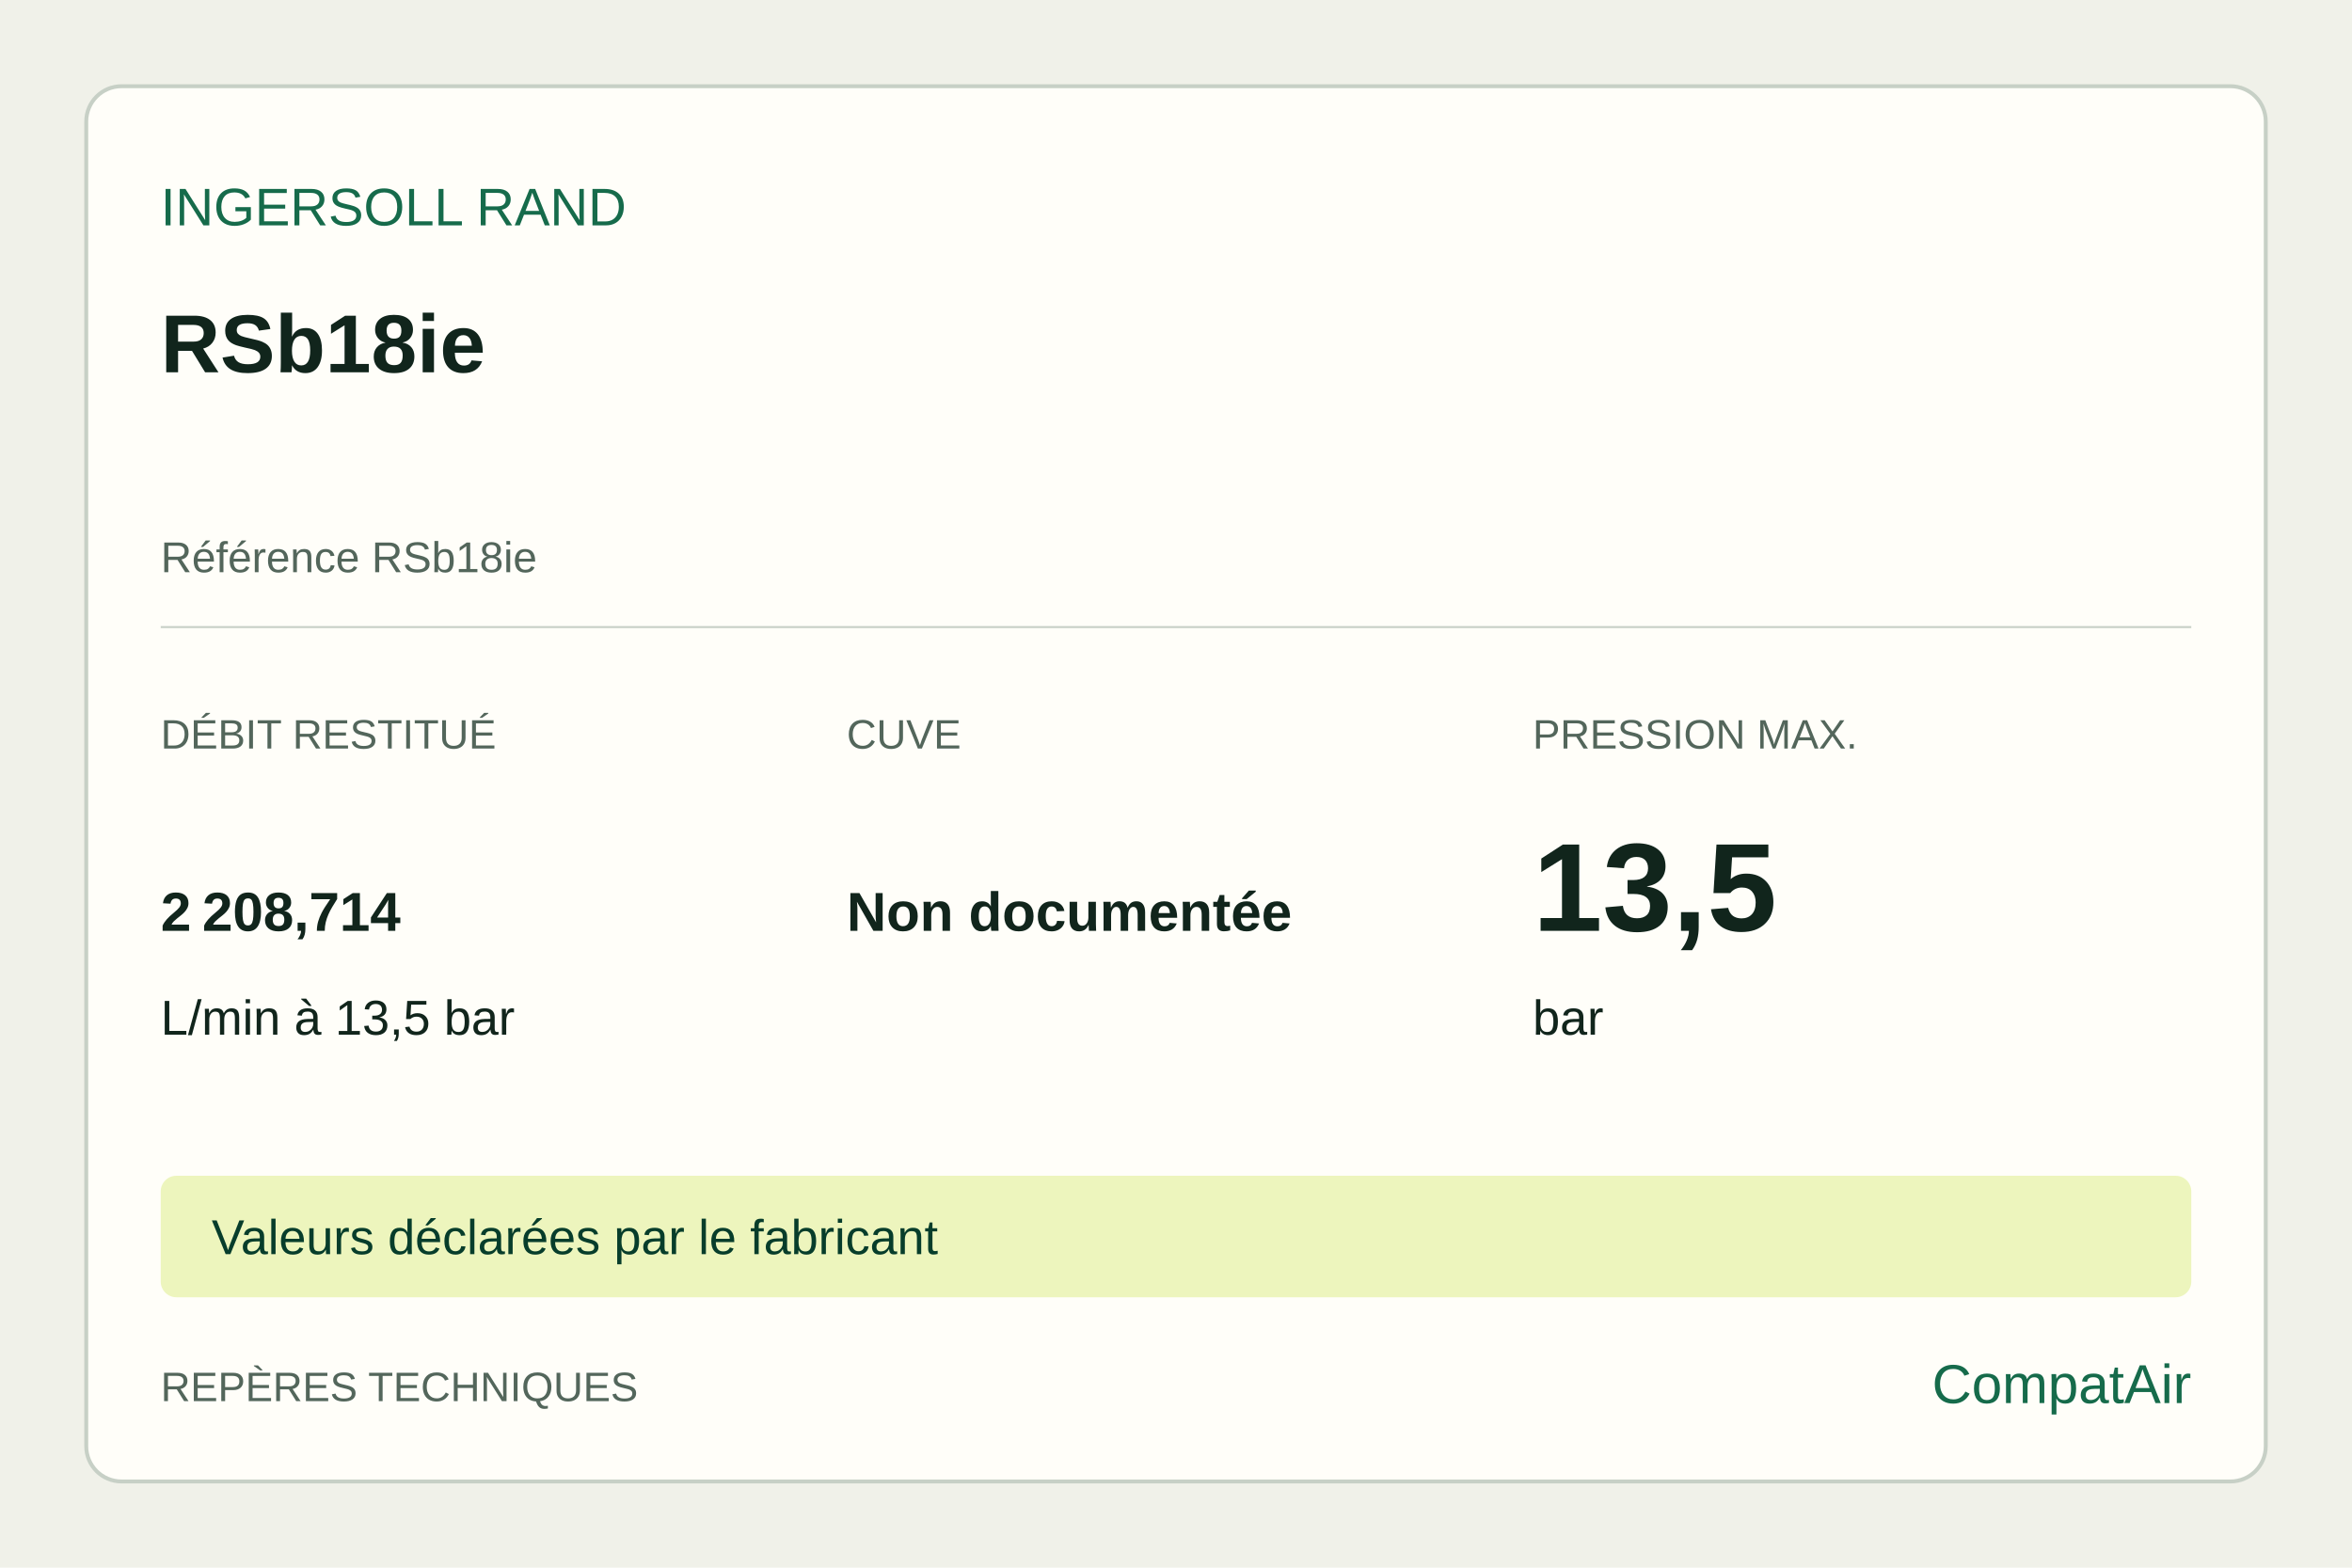
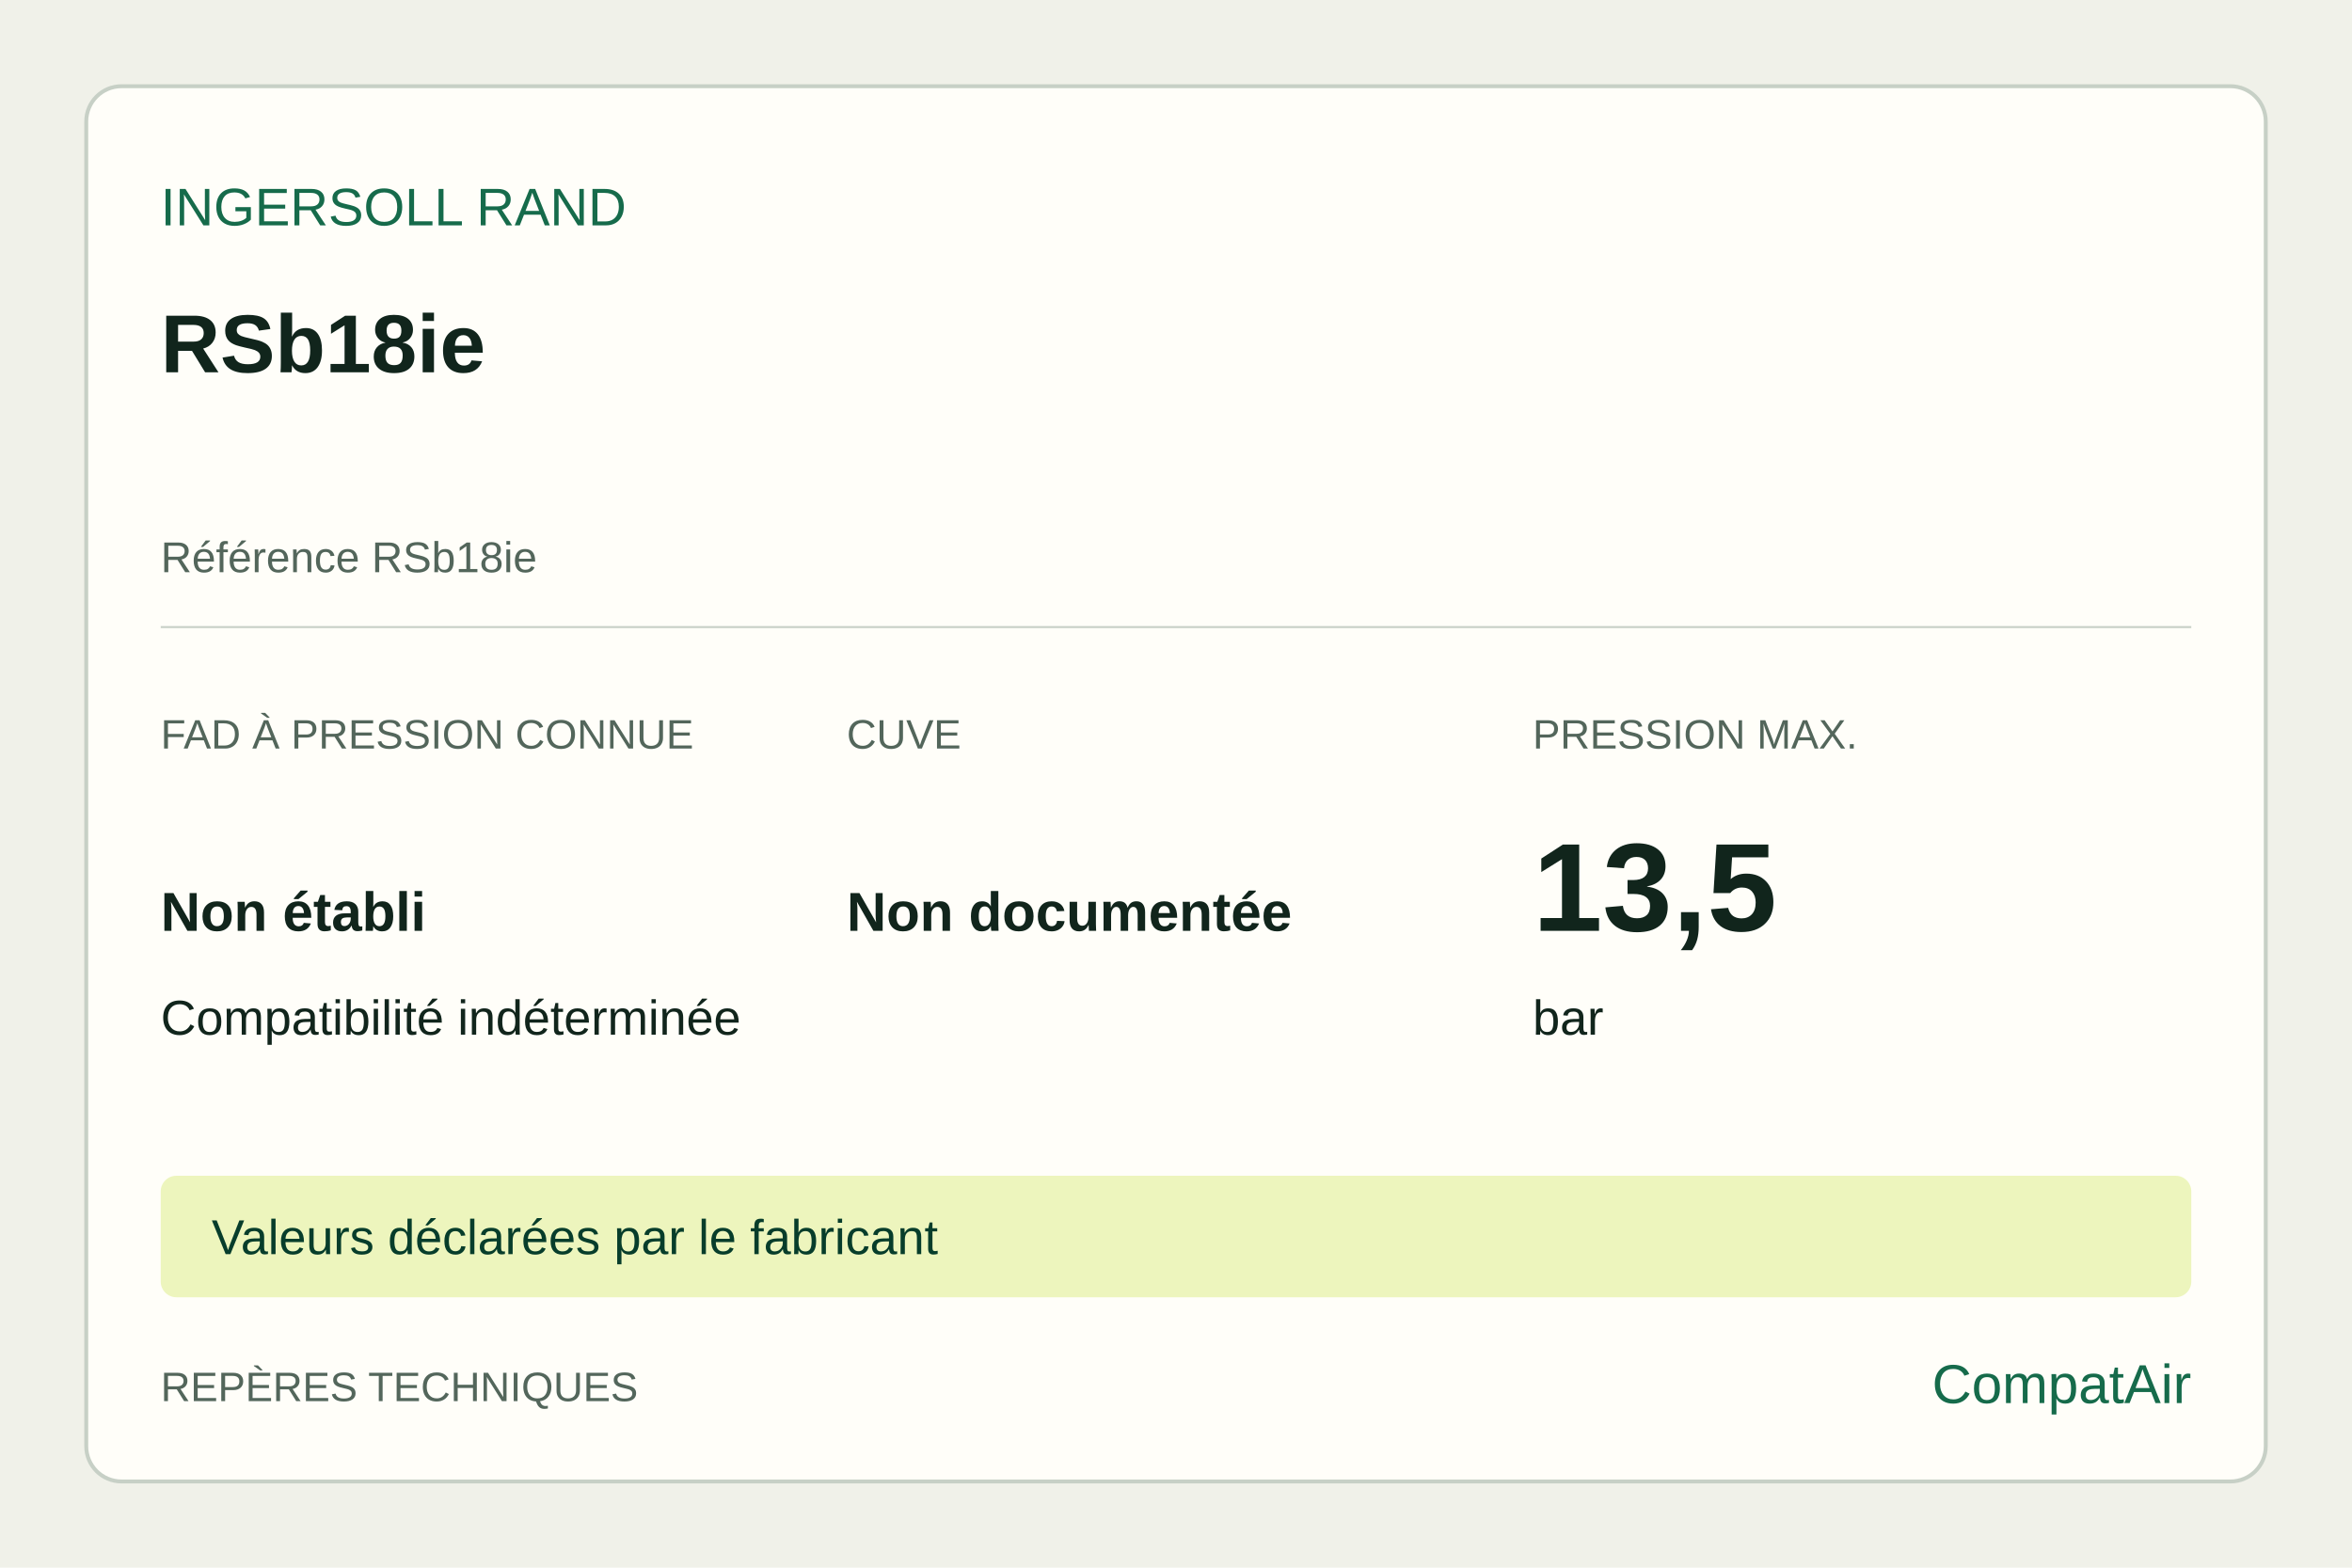
<svg xmlns="http://www.w3.org/2000/svg" width="1200" height="800" viewBox="0 0 1200 800">
  <rect width="1200" height="800" fill="#f0f1e9" />
  <rect x="44" y="44" width="1112" height="712" rx="18" fill="#fffef9" stroke="#c7d0c6" stroke-width="2" />
  <g font-family="Arial,sans-serif" fill="#11251c">
    <text x="82" y="115" font-size="27" fill="#166b4b">INGERSOLL RAND</text>
    <text x="82" y="190" font-size="42" font-weight="700">RSb18ie</text>
    <text x="82" y="292" font-size="22" fill="#53665b">Référence RSb18ie</text>
    <line x1="82" y1="320" x2="1118" y2="320" stroke="#c7d0c6" />
-     <text x="82" y="382" font-size="21" fill="#53665b">DÉBIT RESTITUÉ</text>
-     <text x="82" y="475" font-size="28" font-weight="700">2 208,714</text>
-     <text x="82" y="528" font-size="25">L/min à 13,5 bar</text>
+     <text x="82" y="382" font-size="21" fill="#53665b">FAD À PRESSION CONNUE</text>
+     <text x="82" y="475" font-size="28" font-weight="700">Non établi</text>
+     <text x="82" y="528" font-size="25">Compatibilité indéterminée</text>
    <text x="432" y="382" font-size="21" fill="#53665b">CUVE</text>
    <text x="432" y="475" font-size="28" font-weight="700">Non documentée</text>
    <text x="432" y="528" font-size="25" />
    <text x="782" y="382" font-size="21" fill="#53665b">PRESSION MAX.</text>
    <text x="782" y="475" font-size="64" font-weight="700">13,5</text>
    <text x="782" y="528" font-size="25">bar</text>
    <rect x="82" y="600" width="1036" height="62" rx="8" fill="#edf5bd" />
    <text x="108" y="640" font-size="25" fill="#073d2b">Valeurs déclarées par le fabricant</text>
    <text x="82" y="715" font-size="21" fill="#53665b">REPÈRES TECHNIQUES</text>
    <text x="1118" y="716" text-anchor="end" font-size="28" fill="#166b4b">CompatAir</text>
  </g>
</svg>
